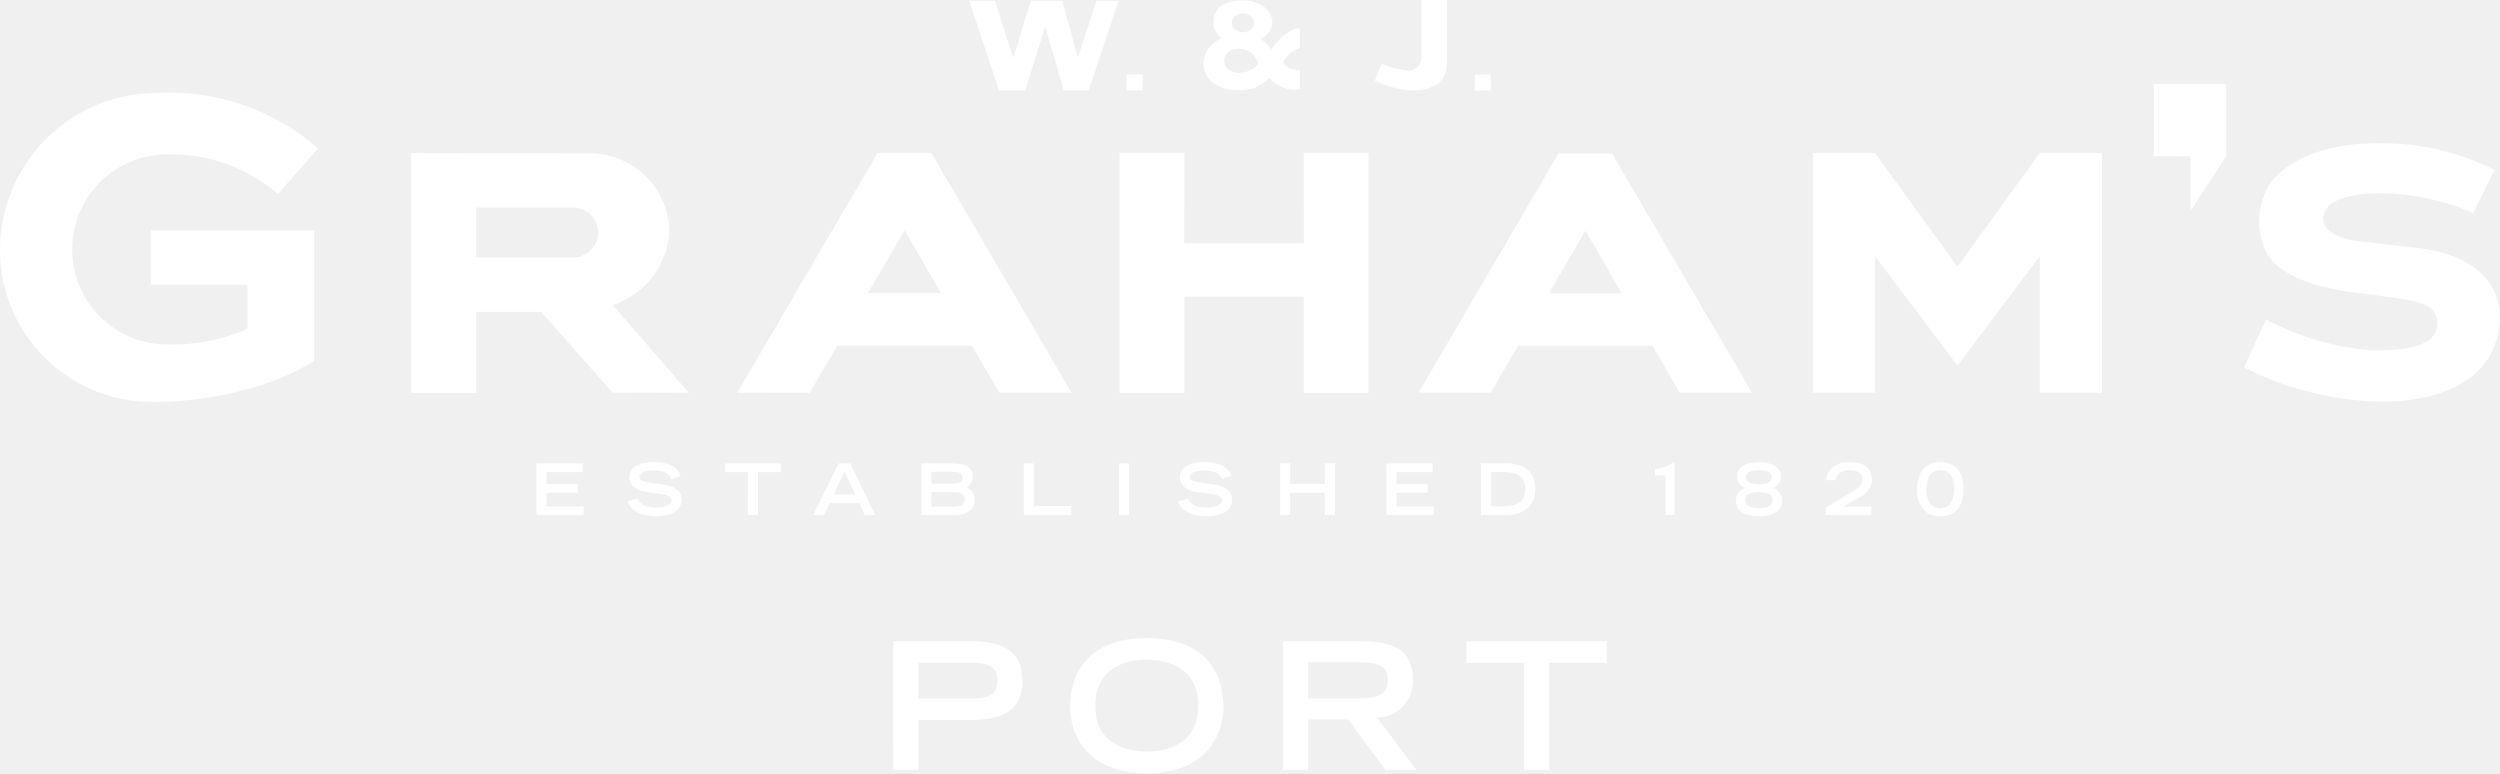
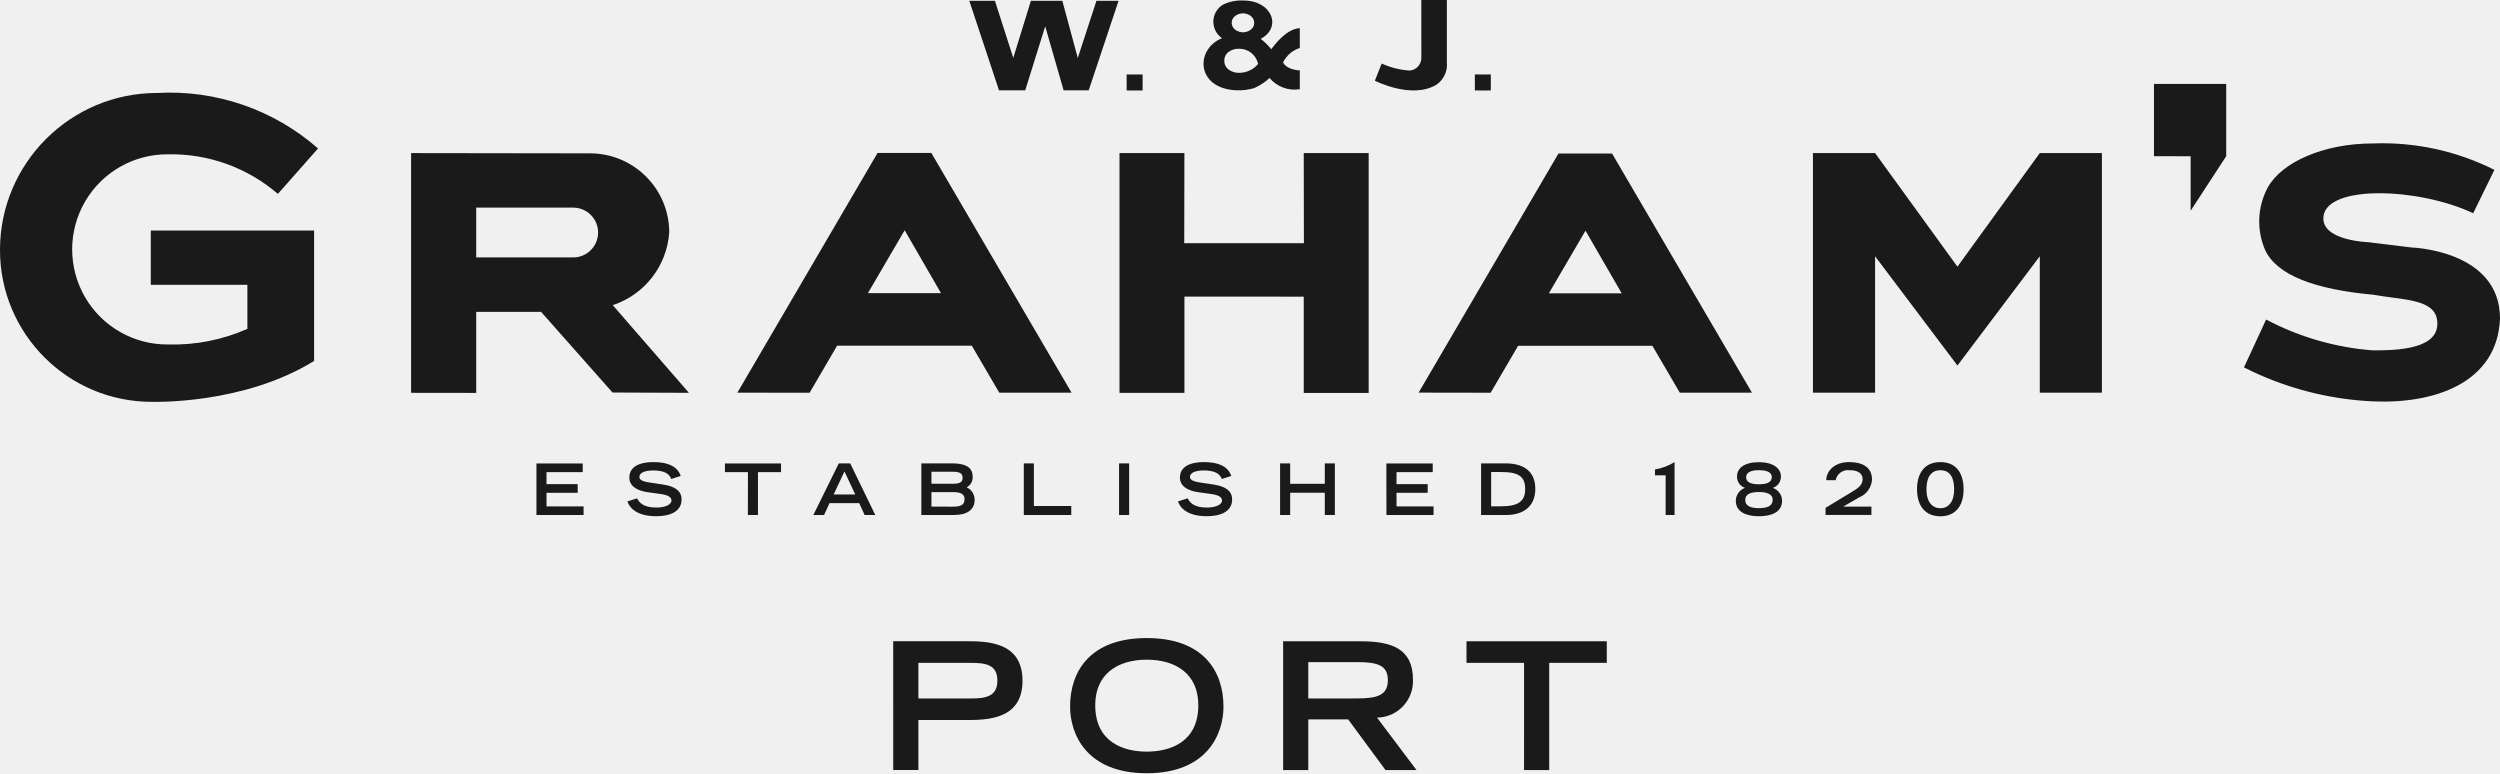
<svg xmlns="http://www.w3.org/2000/svg" width="175" height="54.127" viewBox="0 0 175 54.127">
  <defs>
    <style>
      .cls-1 {
-         fill: #fff;
+         fill: #1a1a1a;
        fill-rule: evenodd;
      }
    </style>
  </defs>
  <path id="Path_194" data-name="Path 194" class="cls-1" d="M153.738,397.455H155.5v-7.5h4.03v-1.513h-9.82v1.513h4.029Zm-16.864,0h1.761v-3.546h2.79l2.616,3.546h2.17l-2.765-3.67a2.551,2.551,0,0,0,2.517-2.653c0-2.207-1.537-2.69-3.67-2.69h-5.419Zm1.761-5.009V389.9h3.4c1.438,0,2.17.211,2.17,1.265s-.732,1.277-2.17,1.277Zm-16.674.57c0,1.872,1.1,4.662,5.369,4.662s5.369-2.79,5.369-4.662c0-2.468-1.4-4.8-5.369-4.8S121.96,390.548,121.96,393.016Zm5.369,3.149c-1.687,0-3.608-.694-3.608-3.249,0-2.17,1.549-3.186,3.608-3.186s3.608,1.017,3.608,3.186C130.937,395.471,129.015,396.165,127.329,396.165Zm-15.987-3.72v-2.492h3.645c1,0,1.884.087,1.884,1.24s-.881,1.252-1.884,1.252Zm-1.761,5.009h1.761v-3.5H114.6c1.525,0,4.03,0,4.03-2.753s-2.5-2.765-4.03-2.765h-5.021Zm36.964-53.9h1.788v4.325a1.712,1.712,0,0,1-.7,1.585c-1.736,1.078-4.338-.264-4.338-.264l.477-1.2a5.623,5.623,0,0,0,1.942.491.884.884,0,0,0,.834-.906Zm-22.715,4.621-.567,1.7h-1.756l-1.288-4.48-1.4,4.48h-1.834l-2.08-6.267H116.7l1.284,4,1.234-4h2.2l1.081,4,1.308-4h1.547Zm26.464.59h1.117v1.118h-1.117Zm-24.375,0h1.118v1.118H125.92ZM158.04,359.7l-2.565,4.386h5.1Zm11.651,11.337L159.9,354.3h-3.753l-9.788,16.735,5.042.008,1.921-3.285h9.4l1.92,3.281Zm-31.374-6.72,0,6.742h4.545V354.268h-4.545l.011,6.306h-8.376l.011-6.306H125.42v16.787h4.545l0-6.742Zm-27.936-4.646-2.572,4.4h5.116Zm11.682,11.367-9.814-16.78h-3.764l-9.814,16.78,5.056.007,1.926-3.294h9.428l1.925,3.29ZM87.179,358.086a1.743,1.743,0,1,1,0,3.486H80.39v-3.487Zm2.752,12.942-5-5.646H80.39v5.674l-4.558-.006V354.268l12.542.018a5.543,5.543,0,0,1,5.527,5.543,5.78,5.78,0,0,1-3.952,5.084l5.332,6.137ZM69.317,353.944a15.732,15.732,0,0,0-11.263-3.885,11,11,0,0,0-11,10.994,10.628,10.628,0,0,0,10.628,10.628c.147,0,6.411.193,11.36-2.861v-9.133H57.61v3.8h6.762v3.085a12.806,12.806,0,0,1-5.528,1.093,6.656,6.656,0,1,1,0-13.311,11.441,11.441,0,0,1,7.664,2.77Zm114.759,15.194-5.765-7.647v9.55h-4.35V354.268h4.35l5.765,7.951,5.764-7.951h4.349v16.773H189.84v-9.55Zm18.814-14.654v-5.058h-5.058v5.058l2.567.007v3.815Zm1.243,14.786a22.146,22.146,0,0,0,9.03,2.378c4.3.191,8.711-1.289,8.893-5.8,0-4.789-6.186-4.971-6.186-4.971l-3.048-.374s-3.351-.1-3.121-1.826c.293-2.195,6.646-2,10.478-.2l1.485-3.034a17.439,17.439,0,0,0-8.5-1.85c-3.441,0-6.38,1.3-7.366,3.083a5.033,5.033,0,0,0-.184,4.377c.811,1.751,3.457,2.755,7.55,3.128,2.19.387,4.372.289,4.5,1.877.157,1.89-2.61,2.031-4.536,2.019a19.1,19.1,0,0,1-7.445-2.158ZM84.606,379.6h3.3V379H85.311v-.954h2.181v-.606H85.311V376.6h2.534v-.606H84.606Zm10.1-2.732c-.09-.248-.358-.969-1.913-.969-.278,0-1.684,0-1.684,1.083,0,.551.467.914,1.3,1.028l.864.119c.517.064.785.219.785.452,0,.313-.477.5-1.053.5-.954,0-1.222-.383-1.351-.646l-.68.214c.085.273.462,1.038,2.012,1.038.964,0,1.779-.318,1.779-1.173,0-.606-.477-.919-1.287-1.043l-.854-.129c-.72-.089-.809-.254-.809-.407,0-.333.482-.452.958-.452.859,0,1.152.278,1.267.6Zm4.7,2.732h.706V376.6h1.615v-.606H97.8v.606H99.41Zm6.006-1.436.755-1.609.755,1.609ZM103.99,379.6h.75l.382-.829H107.2l.378.829h.745l-1.753-3.611h-.8Zm7.559,0h2.31c.879,0,1.421-.367,1.421-1.048a.966.966,0,0,0-.557-.889.785.785,0,0,0,.418-.75c0-.685-.566-.924-1.416-.924h-2.176Zm.706-.586V378h1.535c.477,0,.785.119.785.5,0,.427-.338.517-.785.517Zm0-1.6v-.839h1.515c.462,0,.666.114.666.422s-.2.417-.666.417Zm6.466,2.186h3.323v-.626h-2.618v-2.985h-.705Zm6.669,0h.705v-3.611h-.705Zm7.855-2.732c-.089-.248-.357-.969-1.912-.969-.278,0-1.684,0-1.684,1.083,0,.551.466.914,1.3,1.028l.864.119c.517.064.785.219.785.452,0,.313-.477.5-1.053.5-.954,0-1.221-.383-1.351-.646l-.68.214c.084.273.462,1.038,2.012,1.038.963,0,1.778-.318,1.778-1.173,0-.606-.477-.919-1.286-1.043l-.854-.129c-.72-.089-.81-.254-.81-.407,0-.333.481-.452.958-.452.859,0,1.152.278,1.267.6Zm3.417,2.732h.705v-1.555h2.424V379.6h.705v-3.611h-.705v1.431h-2.424v-1.431h-.705Zm7.443,0h3.3V379h-2.593v-.954h2.181v-.606h-2.181V376.6h2.534v-.606H144.1Zm7.329-.606v-2.4h.715c1.182,0,1.669.3,1.669,1.187,0,.844-.467,1.212-1.669,1.212Zm-.705.606H152.5c1.192,0,2.027-.6,2.027-1.828,0-1.3-.914-1.783-2.057-1.783h-1.738Zm12.176-2.777h.744V379.6h.626v-3.7a3.949,3.949,0,0,1-1.371.516Zm5.657,1.783c0,.78.72,1.083,1.619,1.083s1.619-.3,1.619-1.083a.953.953,0,0,0-.646-.9.828.828,0,0,0,.566-.8c0-.516-.462-1-1.54-1-1.053,0-1.534.437-1.534,1a.81.81,0,0,0,.562.795A.978.978,0,0,0,168.56,378.609Zm.661-.06c0-.452.467-.551.958-.551s.96.1.96.551c0,.437-.408.576-.96.576S169.221,378.987,169.221,378.55Zm.064-1.595c0-.447.6-.487.894-.487s.9.04.9.487c0,.388-.4.5-.9.5S169.285,377.343,169.285,376.955Zm5.558,2.648h3.209v-.586H176.08l1.123-.646a1.448,1.448,0,0,0,.894-1.242c0-.933-.77-1.227-1.594-1.227-1.173,0-1.614.755-1.614,1.267h.661a.876.876,0,0,1,.959-.7c.188,0,.934,0,.929.651-.005.412-.373.641-.76.874l-1.833,1.112Zm7.063-1.8c0-.636.188-1.331.974-1.331s.963.7.963,1.331c0,.894-.4,1.326-.963,1.326S181.906,378.694,181.906,377.8Zm-.66,0c0,1.277.671,1.893,1.634,1.893s1.624-.616,1.624-1.893c0-1.058-.462-1.9-1.624-1.9S181.246,376.742,181.246,377.8Zm-47.652-27.927a4,4,0,0,0,1.243-.149,3.9,3.9,0,0,0,1.085-.711,2.291,2.291,0,0,0,2.117.786v-1.318s-.9-.018-1.172-.559a1.963,1.963,0,0,1,1.172-1.01v-1.389c-.911.05-1.7,1.076-2,1.476a3.936,3.936,0,0,0-.739-.725c1.5-.786.818-2.679-1.2-2.685a2.9,2.9,0,0,0-1.458.3,1.4,1.4,0,0,0-.051,2.337C130.7,347,130.771,349.749,133.593,349.873Zm-.05-5.225a.945.945,0,0,1,.516-.161.932.932,0,0,1,.514.161.6.6,0,0,1,0,1.007.95.95,0,0,1-.514.16.964.964,0,0,1-.516-.16.6.6,0,0,1,0-1.007Zm-.5,2.546a1.207,1.207,0,0,1,.76-.229,1.345,1.345,0,0,1,1.317,1.06,1.621,1.621,0,0,1-.581.457,1.752,1.752,0,0,1-.735.169,1.188,1.188,0,0,1-.748-.229.736.736,0,0,1-.3-.614A.726.726,0,0,1,133.047,347.194Z" transform="translate(-47.055 -343.552)" />
</svg>
